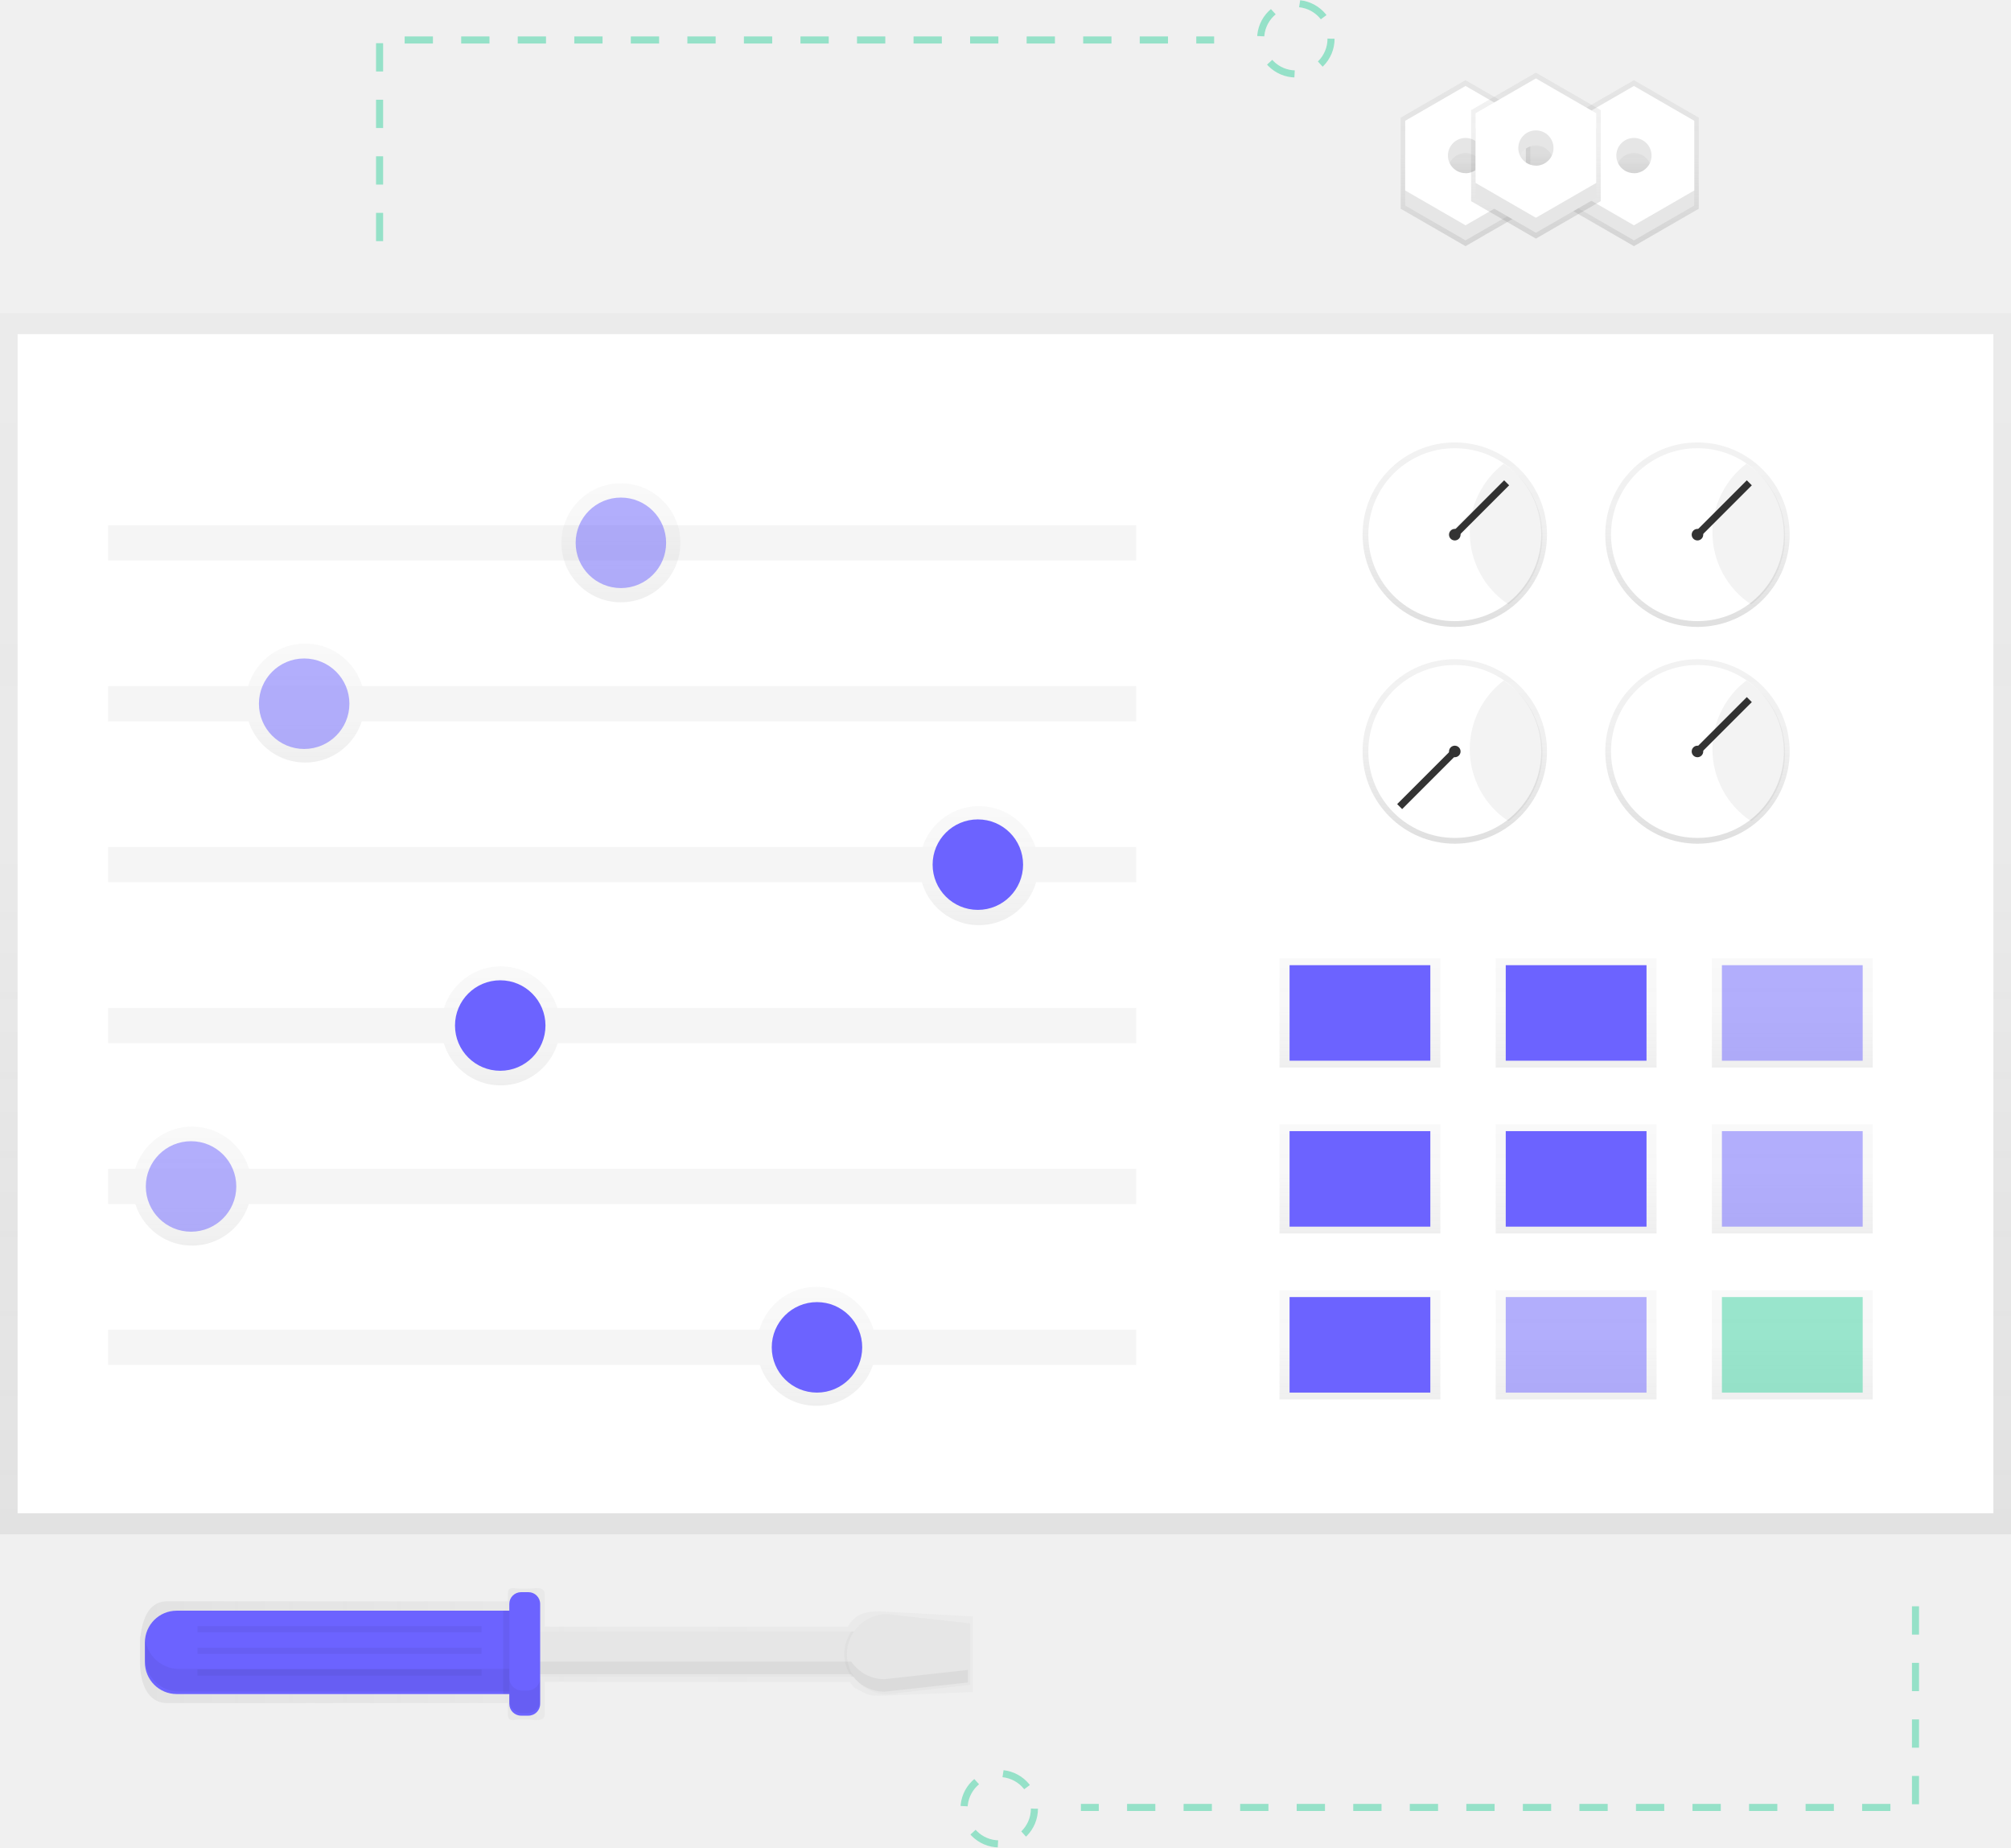
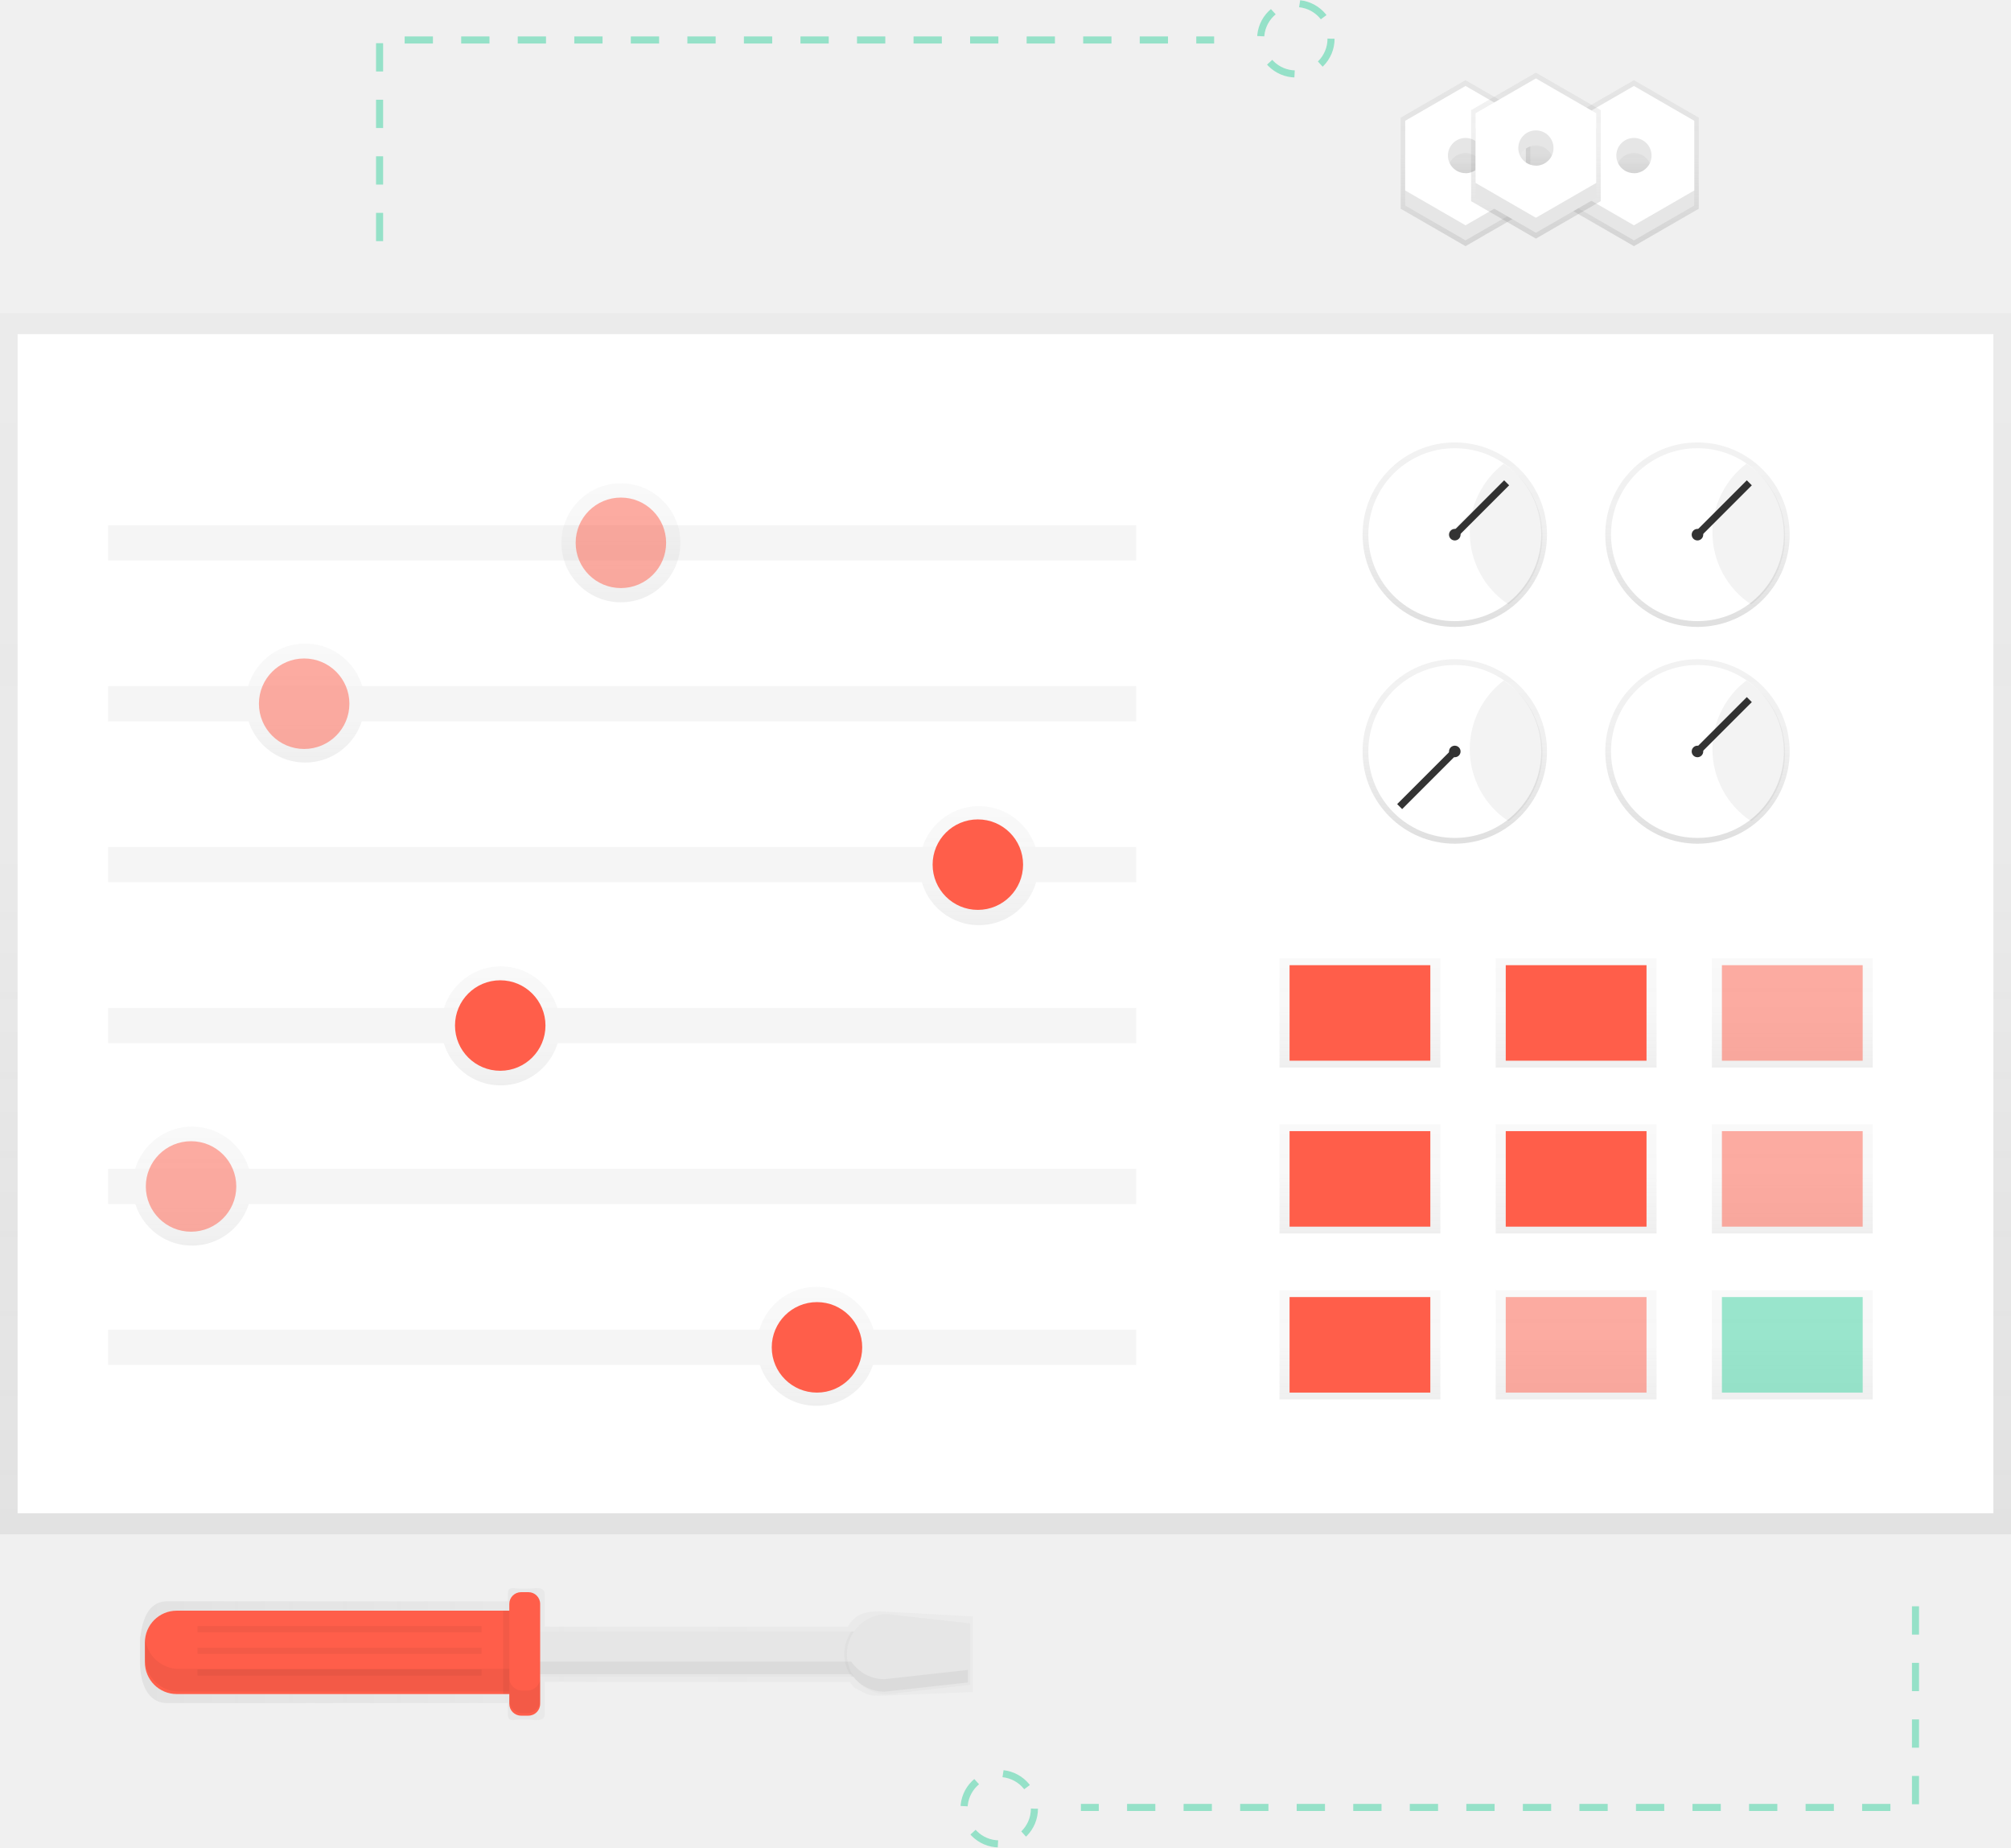
<svg xmlns="http://www.w3.org/2000/svg" xmlns:xlink="http://www.w3.org/1999/xlink" id="9e4787ba-e528-4d3f-a0d4-d0ed05e36a23" data-name="Layer 1" width="853.55" height="784" viewBox="0 0 853.55 784">
  <defs>
    <linearGradient id="9104918b-1b06-4aab-a9e3-ee1f1e968603" x1="426.78" y1="651.11" x2="426.78" y2="132.89" gradientUnits="userSpaceOnUse">
      <stop offset="0" stop-color="gray" stop-opacity="0.25" />
      <stop offset="0.54" stop-color="gray" stop-opacity="0.12" />
      <stop offset="1" stop-color="gray" stop-opacity="0.1" />
    </linearGradient>
    <linearGradient id="e1516523-3b43-4cdf-a14c-9e7d8f64d469" x1="263.53" y1="255.6" x2="263.53" y2="205.12" xlink:href="#9104918b-1b06-4aab-a9e3-ee1f1e968603" />
    <linearGradient id="172acfff-28db-4bba-8b19-28ab723f14aa" x1="129.53" y1="323.6" x2="129.53" y2="273.12" xlink:href="#9104918b-1b06-4aab-a9e3-ee1f1e968603" />
    <linearGradient id="710a7686-1834-4650-96ef-eca9a3097048" x1="415.53" y1="392.6" x2="415.53" y2="342.12" xlink:href="#9104918b-1b06-4aab-a9e3-ee1f1e968603" />
    <linearGradient id="467b5878-0dea-464a-bb51-3930fc34683d" x1="212.53" y1="460.6" x2="212.53" y2="410.12" xlink:href="#9104918b-1b06-4aab-a9e3-ee1f1e968603" />
    <linearGradient id="f3a96d16-3b8a-4da5-a01c-559b0392e5cd" x1="81.53" y1="528.6" x2="81.53" y2="478.12" xlink:href="#9104918b-1b06-4aab-a9e3-ee1f1e968603" />
    <linearGradient id="f3e8d191-6d5b-4396-bf55-b83403b8f5fa" x1="346.53" y1="596.6" x2="346.53" y2="546.12" xlink:href="#9104918b-1b06-4aab-a9e3-ee1f1e968603" />
    <linearGradient id="69a4cfba-e384-4108-97de-a317d87fd5ab" x1="577.21" y1="453.04" x2="577.21" y2="406.71" xlink:href="#9104918b-1b06-4aab-a9e3-ee1f1e968603" />
    <linearGradient id="7cbd4807-f193-4eb9-a64e-7dbda1a497ee" x1="668.97" y1="453.04" x2="668.97" y2="406.71" xlink:href="#9104918b-1b06-4aab-a9e3-ee1f1e968603" />
    <linearGradient id="a49cd629-9a0f-4f51-970c-17e3b791923d" x1="760.73" y1="453.04" x2="760.73" y2="406.71" xlink:href="#9104918b-1b06-4aab-a9e3-ee1f1e968603" />
    <linearGradient id="0df78842-62cc-4e1a-b4eb-7165b67c75da" x1="577.21" y1="523.46" x2="577.21" y2="477.13" xlink:href="#9104918b-1b06-4aab-a9e3-ee1f1e968603" />
    <linearGradient id="f59bf9a0-9823-413e-b7a2-7f328843f480" x1="668.97" y1="523.46" x2="668.97" y2="477.13" xlink:href="#9104918b-1b06-4aab-a9e3-ee1f1e968603" />
    <linearGradient id="c8b3a002-36c4-4228-a025-9f67aff1870b" x1="760.73" y1="523.46" x2="760.73" y2="477.13" xlink:href="#9104918b-1b06-4aab-a9e3-ee1f1e968603" />
    <linearGradient id="28c6655a-8735-4d27-b646-32b8de137fc7" x1="577.21" y1="593.88" x2="577.21" y2="547.54" xlink:href="#9104918b-1b06-4aab-a9e3-ee1f1e968603" />
    <linearGradient id="c3dcab84-3569-499b-8256-0d506ac4c7e6" x1="668.97" y1="593.88" x2="668.97" y2="547.54" xlink:href="#9104918b-1b06-4aab-a9e3-ee1f1e968603" />
    <linearGradient id="703ca5f3-7ed9-4e5d-a2ac-72005f7ae931" x1="760.73" y1="593.88" x2="760.73" y2="547.54" xlink:href="#9104918b-1b06-4aab-a9e3-ee1f1e968603" />
    <linearGradient id="ebe75104-ae08-4ff4-9003-91cc9510fb18" x1="232.64" y1="759.95" x2="586.13" y2="759.95" xlink:href="#9104918b-1b06-4aab-a9e3-ee1f1e968603" />
    <linearGradient id="386a826f-9f90-4b2b-8140-01eb83574438" x1="693.51" y1="104.46" x2="693.51" y2="34.04" xlink:href="#9104918b-1b06-4aab-a9e3-ee1f1e968603" />
    <linearGradient id="c1c88e78-336c-46a6-bde5-02caf2c06013" x1="866.73" y1="131.87" x2="866.73" y2="122.63" xlink:href="#9104918b-1b06-4aab-a9e3-ee1f1e968603" />
    <linearGradient id="b26a0830-028c-4b48-af03-e7caa22430c5" x1="622.03" y1="104.46" x2="622.03" y2="34.04" xlink:href="#9104918b-1b06-4aab-a9e3-ee1f1e968603" />
    <linearGradient id="25731e38-86a6-4815-b74c-72c61c3d16c8" x1="795.25" y1="131.87" x2="795.25" y2="122.63" xlink:href="#9104918b-1b06-4aab-a9e3-ee1f1e968603" />
    <linearGradient id="e23ff1eb-1730-4897-8569-9a524a71230b" x1="651.9" y1="101.26" x2="651.9" y2="30.84" xlink:href="#9104918b-1b06-4aab-a9e3-ee1f1e968603" />
    <linearGradient id="08e08e9d-34a7-409e-af66-513673e6be83" x1="825.12" y1="128.67" x2="825.12" y2="119.43" xlink:href="#9104918b-1b06-4aab-a9e3-ee1f1e968603" />
    <linearGradient id="5d869035-dc1d-4f8e-b1f3-2666532ef759" x1="617.47" y1="266.04" x2="617.47" y2="187.77" xlink:href="#9104918b-1b06-4aab-a9e3-ee1f1e968603" />
    <linearGradient id="82347b06-c024-4a9e-a6c3-538f6800d300" x1="720.47" y1="266.04" x2="720.47" y2="187.77" xlink:href="#9104918b-1b06-4aab-a9e3-ee1f1e968603" />
    <linearGradient id="ad6e7ba4-d5b5-43e5-baf4-e6e575086bfd" x1="617.47" y1="358.04" x2="617.47" y2="279.77" xlink:href="#9104918b-1b06-4aab-a9e3-ee1f1e968603" />
    <linearGradient id="810b9c3d-2f35-42cb-bc28-0e7919250191" x1="720.47" y1="358.04" x2="720.47" y2="279.77" xlink:href="#9104918b-1b06-4aab-a9e3-ee1f1e968603" />
  </defs>
  <rect y="132.89" width="853.55" height="518.22" opacity="0.5" fill="url(#9104918b-1b06-4aab-a9e3-ee1f1e968603)" />
  <rect x="7.47" y="141.8" width="838.61" height="500.39" fill="#fff" />
  <rect x="45.88" y="222.89" width="436.38" height="14.94" fill="#f5f5f5" />
  <circle cx="263.53" cy="230.36" r="25.24" opacity="0.5" fill="url(#e1516523-3b43-4cdf-a14c-9e7d8f64d469)" />
  <circle cx="129.53" cy="298.36" r="25.24" opacity="0.5" fill="url(#172acfff-28db-4bba-8b19-28ab723f14aa)" />
  <circle cx="415.53" cy="367.36" r="25.24" opacity="0.5" fill="url(#710a7686-1834-4650-96ef-eca9a3097048)" />
  <circle cx="212.53" cy="435.36" r="25.24" opacity="0.5" fill="url(#467b5878-0dea-464a-bb51-3930fc34683d)" />
  <circle cx="81.53" cy="503.36" r="25.24" opacity="0.5" fill="url(#f3a96d16-3b8a-4da5-a01c-559b0392e5cd)" />
  <circle cx="346.53" cy="571.36" r="25.24" opacity="0.5" fill="url(#f3e8d191-6d5b-4396-bf55-b83403b8f5fa)" />
-   <circle cx="263.53" cy="230.36" r="19.2" fill="#6c63ff" opacity="0.5" />
+   <circle cx="263.53" cy="230.36" r="19.2" fill="#FF5E4A" opacity="0.5" />
  <rect x="45.88" y="291.17" width="436.38" height="14.94" fill="#f5f5f5" />
-   <circle cx="129.1" cy="298.64" r="19.2" fill="#6c63ff" opacity="0.5" />
+   <circle cx="129.1" cy="298.64" r="19.2" fill="#FF5E4A" opacity="0.5" />
  <rect x="45.88" y="359.46" width="436.38" height="14.94" fill="#f5f5f5" />
-   <circle cx="415.04" cy="366.93" r="19.2" fill="#6c63ff" />
+   <circle cx="415.04" cy="366.93" r="19.2" fill="#FF5E4A" />
  <rect x="45.88" y="427.74" width="436.38" height="14.94" fill="#f5f5f5" />
-   <circle cx="212.32" cy="435.21" r="19.2" fill="#6c63ff" />
+   <circle cx="212.32" cy="435.21" r="19.2" fill="#FF5E4A" />
  <rect x="45.88" y="496.03" width="436.38" height="14.94" fill="#f5f5f5" />
-   <circle cx="81.09" cy="503.5" r="19.2" fill="#6c63ff" opacity="0.5" />
+   <circle cx="81.09" cy="503.5" r="19.2" fill="#FF5E4A" opacity="0.5" />
  <rect x="45.88" y="564.31" width="436.38" height="14.94" fill="#f5f5f5" />
-   <circle cx="346.76" cy="571.78" r="19.2" fill="#6c63ff" />
+   <circle cx="346.76" cy="571.78" r="19.2" fill="#FF5E4A" />
  <rect x="543.07" y="406.71" width="68.28" height="46.34" opacity="0.5" fill="url(#69a4cfba-e384-4108-97de-a317d87fd5ab)" />
  <rect x="634.83" y="406.71" width="68.28" height="46.34" opacity="0.5" fill="url(#7cbd4807-f193-4eb9-a64e-7dbda1a497ee)" />
  <rect x="726.59" y="406.71" width="68.28" height="46.34" opacity="0.5" fill="url(#a49cd629-9a0f-4f51-970c-17e3b791923d)" />
  <rect x="543.07" y="477.13" width="68.28" height="46.34" opacity="0.5" fill="url(#0df78842-62cc-4e1a-b4eb-7165b67c75da)" />
  <rect x="634.83" y="477.13" width="68.28" height="46.34" opacity="0.5" fill="url(#f59bf9a0-9823-413e-b7a2-7f328843f480)" />
  <rect x="726.59" y="477.13" width="68.28" height="46.34" opacity="0.5" fill="url(#c8b3a002-36c4-4228-a025-9f67aff1870b)" />
  <rect x="543.07" y="547.54" width="68.28" height="46.34" opacity="0.5" fill="url(#28c6655a-8735-4d27-b646-32b8de137fc7)" />
  <rect x="634.83" y="547.54" width="68.28" height="46.34" opacity="0.5" fill="url(#c3dcab84-3569-499b-8256-0d506ac4c7e6)" />
  <rect x="726.59" y="547.54" width="68.28" height="46.34" opacity="0.5" fill="url(#703ca5f3-7ed9-4e5d-a2ac-72005f7ae931)" />
-   <rect x="547.34" y="409.6" width="59.75" height="40.54" fill="#6c63ff" />
-   <rect x="639.1" y="409.6" width="59.75" height="40.54" fill="#6c63ff" />
-   <rect x="730.85" y="409.6" width="59.75" height="40.54" fill="#6c63ff" opacity="0.5" />
-   <rect x="547.34" y="480.02" width="59.75" height="40.54" fill="#6c63ff" />
-   <rect x="639.1" y="480.02" width="59.75" height="40.54" fill="#6c63ff" />
-   <rect x="730.85" y="480.02" width="59.75" height="40.54" fill="#6c63ff" opacity="0.5" />
-   <rect x="547.34" y="550.44" width="59.75" height="40.54" fill="#6c63ff" />
-   <rect x="639.1" y="550.44" width="59.75" height="40.54" fill="#6c63ff" opacity="0.5" />
+   <rect x="547.34" y="409.6" width="59.75" height="40.54" fill="#FF5E4A" />
+   <rect x="639.1" y="409.6" width="59.75" height="40.54" fill="#FF5E4A" />
+   <rect x="730.85" y="409.6" width="59.75" height="40.54" fill="#FF5E4A" opacity="0.5" />
+   <rect x="547.34" y="480.02" width="59.75" height="40.54" fill="#FF5E4A" />
+   <rect x="639.1" y="480.02" width="59.75" height="40.54" fill="#FF5E4A" />
+   <rect x="730.85" y="480.02" width="59.75" height="40.54" fill="#FF5E4A" opacity="0.5" />
+   <rect x="547.34" y="550.44" width="59.75" height="40.54" fill="#FF5E4A" />
+   <rect x="639.1" y="550.44" width="59.75" height="40.54" fill="#FF5E4A" opacity="0.5" />
  <rect x="730.85" y="550.44" width="59.75" height="40.54" fill="#3ad29f" opacity="0.5" />
  <path d="M546.65,741.81c-6,0-10.45,1-13.61,6.5H404.4V734.45c0-3.6-4.6-2.25-7.63-2.25h-2.51c-3,0-5.5-1.35-5.5,2.25v3.09H244.28c-7.48,0-10.45,6.56-11.47,15.09,0-.22-.06-.43-.08-.65-.05.61-.08,1.23-.08,1.85v9.33c0,9.72,3.44,17.59,11.64,17.59H388.77v4.69c0,3.6,2.46,2.25,5.5,2.25h2.51c3,0,7.63,1.35,7.63-2.25V771.76H533.84a20,20,0,0,0,1.94,2.44c5.54,2.81,5.62,3.43,10.69,3.43l39.66-1.6V744Z" transform="translate(-173.22 -58)" opacity="0.5" fill="url(#ebe75104-ae08-4ff4-9003-91cc9510fb18)" />
  <rect x="166.44" y="692.34" width="198.45" height="19.2" fill="#e6e6e6" />
  <path d="M531.58,759.95h0a17,17,0,0,0,3,9.6h2.5v-19.2h-2.5A17,17,0,0,0,531.58,759.95Z" transform="translate(-173.22 -58)" opacity="0.03" />
  <path d="M585.06,773,549.68,777a17,17,0,0,1-17-17h0a17,17,0,0,1,17-17l35.38,3.93Z" transform="translate(-173.22 -58)" fill="#e6e6e6" />
  <path d="M534.55,763.15h-196v5.33h196a17,17,0,0,0,14.07,7.43L584,772v-5.33l-35.38,3.93A17,17,0,0,1,534.55,763.15Z" transform="translate(-173.22 -58)" opacity="0.05" />
-   <path d="M75,683.53H218.79a0,0,0,0,1,0,0v35.38a0,0,0,0,1,0,0H75a13.5,13.5,0,0,1-13.5-13.5V697A13.5,13.5,0,0,1,75,683.53Z" fill="#6c63ff" />
-   <rect x="216.17" y="675.67" width="13.1" height="52.41" rx="5" ry="5" fill="#6c63ff" />
+   <path d="M75,683.53H218.79a0,0,0,0,1,0,0v35.38a0,0,0,0,1,0,0H75a13.5,13.5,0,0,1-13.5-13.5V697A13.5,13.5,0,0,1,75,683.53Z" fill="#FF5E4A" />
+   <rect x="216.17" y="675.67" width="13.1" height="52.41" rx="5" ry="5" fill="#FF5E4A" />
  <rect x="213.55" y="683.53" width="2.62" height="35.38" opacity="0.05" />
  <rect x="83.82" y="690.08" width="120.55" height="2.62" opacity="0.05" />
  <rect x="83.82" y="699.25" width="120.55" height="2.62" opacity="0.05" />
  <rect x="83.82" y="708.43" width="120.55" height="2.62" opacity="0.05" />
  <path d="M397.16,775.41h-2.43a5.33,5.33,0,0,1-5.33-5.33v-3.84H249.17a14.4,14.4,0,0,1-14.32-12.89,14.56,14.56,0,0,0-.08,1.52v6.57a14.4,14.4,0,0,0,14.4,14.4H389.39v3.84a5.33,5.33,0,0,0,5.33,5.33h2.43a5.33,5.33,0,0,0,5.33-5.33v-9.6A5.33,5.33,0,0,1,397.16,775.41Z" transform="translate(-173.22 -58)" opacity="0.05" />
  <polygon points="693.51 34.04 666 49.93 666 56.8 666 81.7 666 88.58 693.51 104.46 721.02 88.58 721.02 81.7 721.02 56.8 721.02 49.93 693.51 34.04" fill="url(#386a826f-9f90-4b2b-8140-01eb83574438)" />
  <path d="M866.73,131.87a8.08,8.08,0,0,1-7.3-4.62,8.08,8.08,0,0,1,14.6,0A8.08,8.08,0,0,1,866.73,131.87Z" transform="translate(-173.22 -58)" opacity="0.5" fill="url(#c1c88e78-336c-46a6-bde5-02caf2c06013)" />
  <path d="M866.73,100.88l-25.61,14.78v29.57L866.73,160l25.61-14.78V115.67Zm0,37a7.47,7.47,0,1,1,7.47-7.47A7.47,7.47,0,0,1,866.73,137.92Z" transform="translate(-173.22 -58)" fill="#e6e6e6" />
  <path d="M866.73,94.48l-25.61,14.78v29.57l25.61,14.78,25.61-14.78V109.27Zm0,37A7.47,7.47,0,1,1,874.2,124,7.47,7.47,0,0,1,866.73,131.52Z" transform="translate(-173.22 -58)" fill="#fff" />
  <polygon points="622.03 34.04 594.51 49.93 594.51 56.8 594.51 81.7 594.51 88.58 622.03 104.46 649.54 88.58 649.54 81.7 649.54 56.8 649.54 49.93 622.03 34.04" fill="url(#b26a0830-028c-4b48-af03-e7caa22430c5)" />
  <path d="M795.25,131.87a8.08,8.08,0,0,1-7.3-4.62,8.08,8.08,0,0,1,14.6,0A8.08,8.08,0,0,1,795.25,131.87Z" transform="translate(-173.22 -58)" opacity="0.5" fill="url(#25731e38-86a6-4815-b74c-72c61c3d16c8)" />
  <path d="M795.25,100.88l-25.61,14.78v29.57L795.25,160l25.61-14.78V115.67Zm0,37a7.47,7.47,0,1,1,7.47-7.47A7.47,7.47,0,0,1,795.25,137.92Z" transform="translate(-173.22 -58)" fill="#e6e6e6" />
  <path d="M795.25,94.48l-25.61,14.78v29.57l25.61,14.78,25.61-14.78V109.27Zm0,37a7.47,7.47,0,1,1,7.47-7.47A7.47,7.47,0,0,1,795.25,131.52Z" transform="translate(-173.22 -58)" fill="#fff" />
  <polygon points="651.9 30.84 624.39 46.73 624.39 53.6 624.39 78.5 624.39 85.37 651.9 101.26 679.41 85.37 679.41 78.5 679.41 53.6 679.41 46.73 651.9 30.84" fill="url(#e23ff1eb-1730-4897-8569-9a524a71230b)" />
  <path d="M825.12,128.67a8.08,8.08,0,0,1-7.3-4.62,8.08,8.08,0,0,1,14.6,0A8.08,8.08,0,0,1,825.12,128.67Z" transform="translate(-173.22 -58)" opacity="0.5" fill="url(#08e08e9d-34a7-409e-af66-513673e6be83)" />
  <path d="M825.12,97.68l-25.61,14.78V142l25.61,14.78L850.73,142V112.47Zm0,37a7.47,7.47,0,1,1,7.47-7.47A7.47,7.47,0,0,1,825.12,134.72Z" transform="translate(-173.22 -58)" fill="#e6e6e6" />
  <path d="M825.12,91.28l-25.61,14.78v29.57l25.61,14.78,25.61-14.78V106.07Zm0,37a7.47,7.47,0,1,1,7.47-7.47A7.47,7.47,0,0,1,825.12,128.32Z" transform="translate(-173.22 -58)" fill="#fff" />
  <polyline points="161.11 102.33 161.11 16.97 515.33 16.97" fill="none" stroke="#3ad29f" stroke-miterlimit="10" stroke-width="3" stroke-dasharray="12" opacity="0.5" />
  <circle cx="550.01" cy="16.44" r="14.94" fill="none" stroke="#3ad29f" stroke-miterlimit="10" stroke-width="3" stroke-dasharray="12" opacity="0.5" />
  <polyline points="813.01 681.67 813.01 767.03 458.78 767.03" fill="none" stroke="#3ad29f" stroke-miterlimit="10" stroke-width="3" stroke-dasharray="12" opacity="0.5" />
  <circle cx="424.11" cy="767.56" r="14.94" fill="none" stroke="#3ad29f" stroke-miterlimit="10" stroke-width="3" stroke-dasharray="12" opacity="0.5" />
  <circle cx="617.47" cy="226.9" r="39.14" fill="url(#5d869035-dc1d-4f8e-b1f3-2666532ef759)" />
  <circle cx="617.47" cy="226.9" r="36.69" fill="#fff" />
  <circle cx="617.47" cy="226.9" r="2.45" fill="#333" />
  <line x1="617.47" y1="226.9" x2="639.48" y2="204.89" fill="none" stroke="#333" stroke-miterlimit="10" stroke-width="3" />
  <path d="M797.05,283.92a36.65,36.65,0,0,0,16.44,30.59,36.68,36.68,0,0,0-2.05-59.71A36.62,36.62,0,0,0,797.05,283.92Z" transform="translate(-173.22 -58)" opacity="0.05" />
  <circle cx="720.47" cy="226.9" r="39.14" fill="url(#82347b06-c024-4a9e-a6c3-538f6800d300)" />
  <circle cx="720.47" cy="226.9" r="36.69" fill="#fff" />
  <circle cx="720.47" cy="226.9" r="2.45" fill="#333" />
  <line x1="720.47" y1="226.9" x2="742.48" y2="204.89" fill="none" stroke="#333" stroke-miterlimit="10" stroke-width="3" />
  <path d="M900.05,283.92a36.65,36.65,0,0,0,16.44,30.59,36.68,36.68,0,0,0-2.05-59.71A36.62,36.62,0,0,0,900.05,283.92Z" transform="translate(-173.22 -58)" opacity="0.05" />
  <circle cx="617.47" cy="318.9" r="39.14" fill="url(#ad6e7ba4-d5b5-43e5-baf4-e6e575086bfd)" />
  <circle cx="617.47" cy="318.9" r="36.69" fill="#fff" />
  <circle cx="617.47" cy="318.9" r="2.45" fill="#333" />
  <line x1="617.47" y1="318.9" x2="594.07" y2="342.3" fill="none" stroke="#333" stroke-miterlimit="10" stroke-width="3" />
  <path d="M797.05,375.92a36.65,36.65,0,0,0,16.44,30.59,36.68,36.68,0,0,0-2.05-59.71A36.62,36.62,0,0,0,797.05,375.92Z" transform="translate(-173.22 -58)" opacity="0.05" />
  <circle cx="720.47" cy="318.9" r="39.14" fill="url(#810b9c3d-2f35-42cb-bc28-0e7919250191)" />
  <circle cx="720.47" cy="318.9" r="36.69" fill="#fff" />
  <circle cx="720.47" cy="318.9" r="2.45" fill="#333" />
  <line x1="720.47" y1="318.9" x2="742.48" y2="296.89" fill="none" stroke="#333" stroke-miterlimit="10" stroke-width="3" />
  <path d="M900.05,375.92a36.65,36.65,0,0,0,16.44,30.59,36.68,36.68,0,0,0-2.05-59.71A36.62,36.62,0,0,0,900.05,375.92Z" transform="translate(-173.22 -58)" opacity="0.05" />
</svg>
